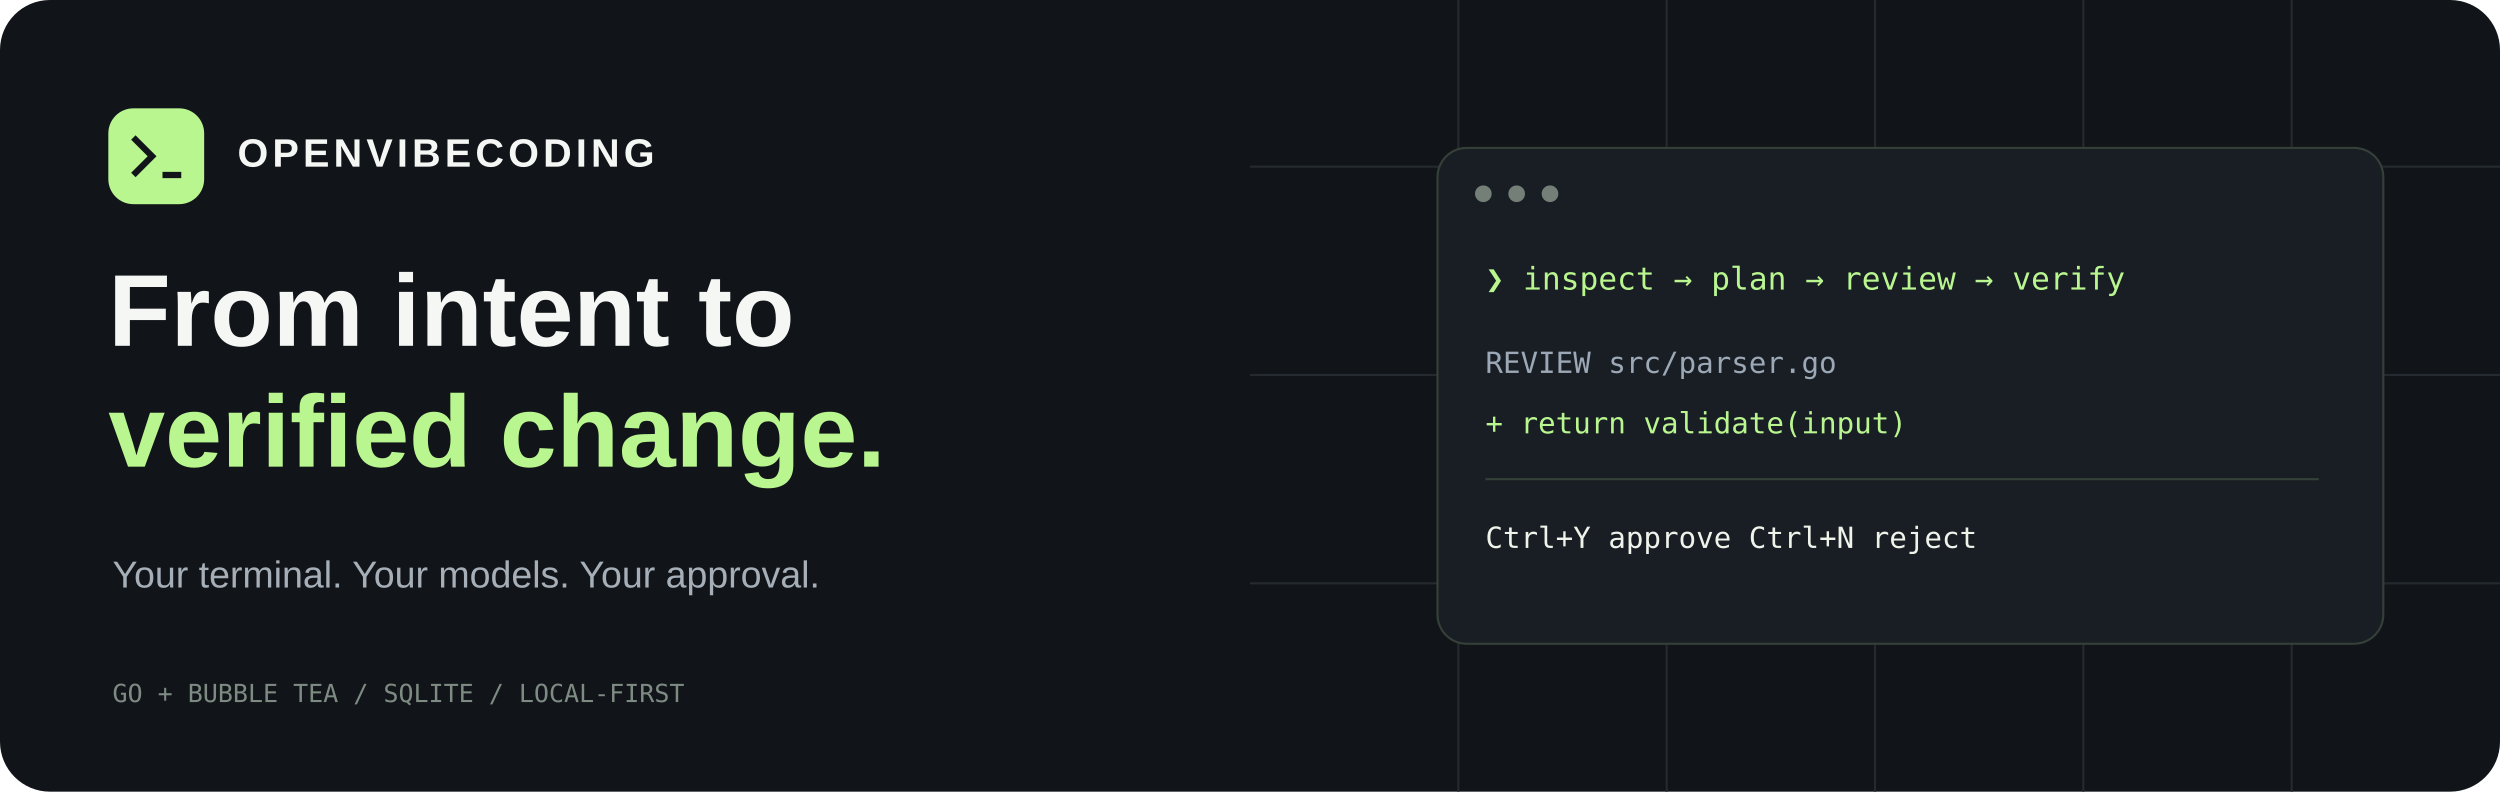
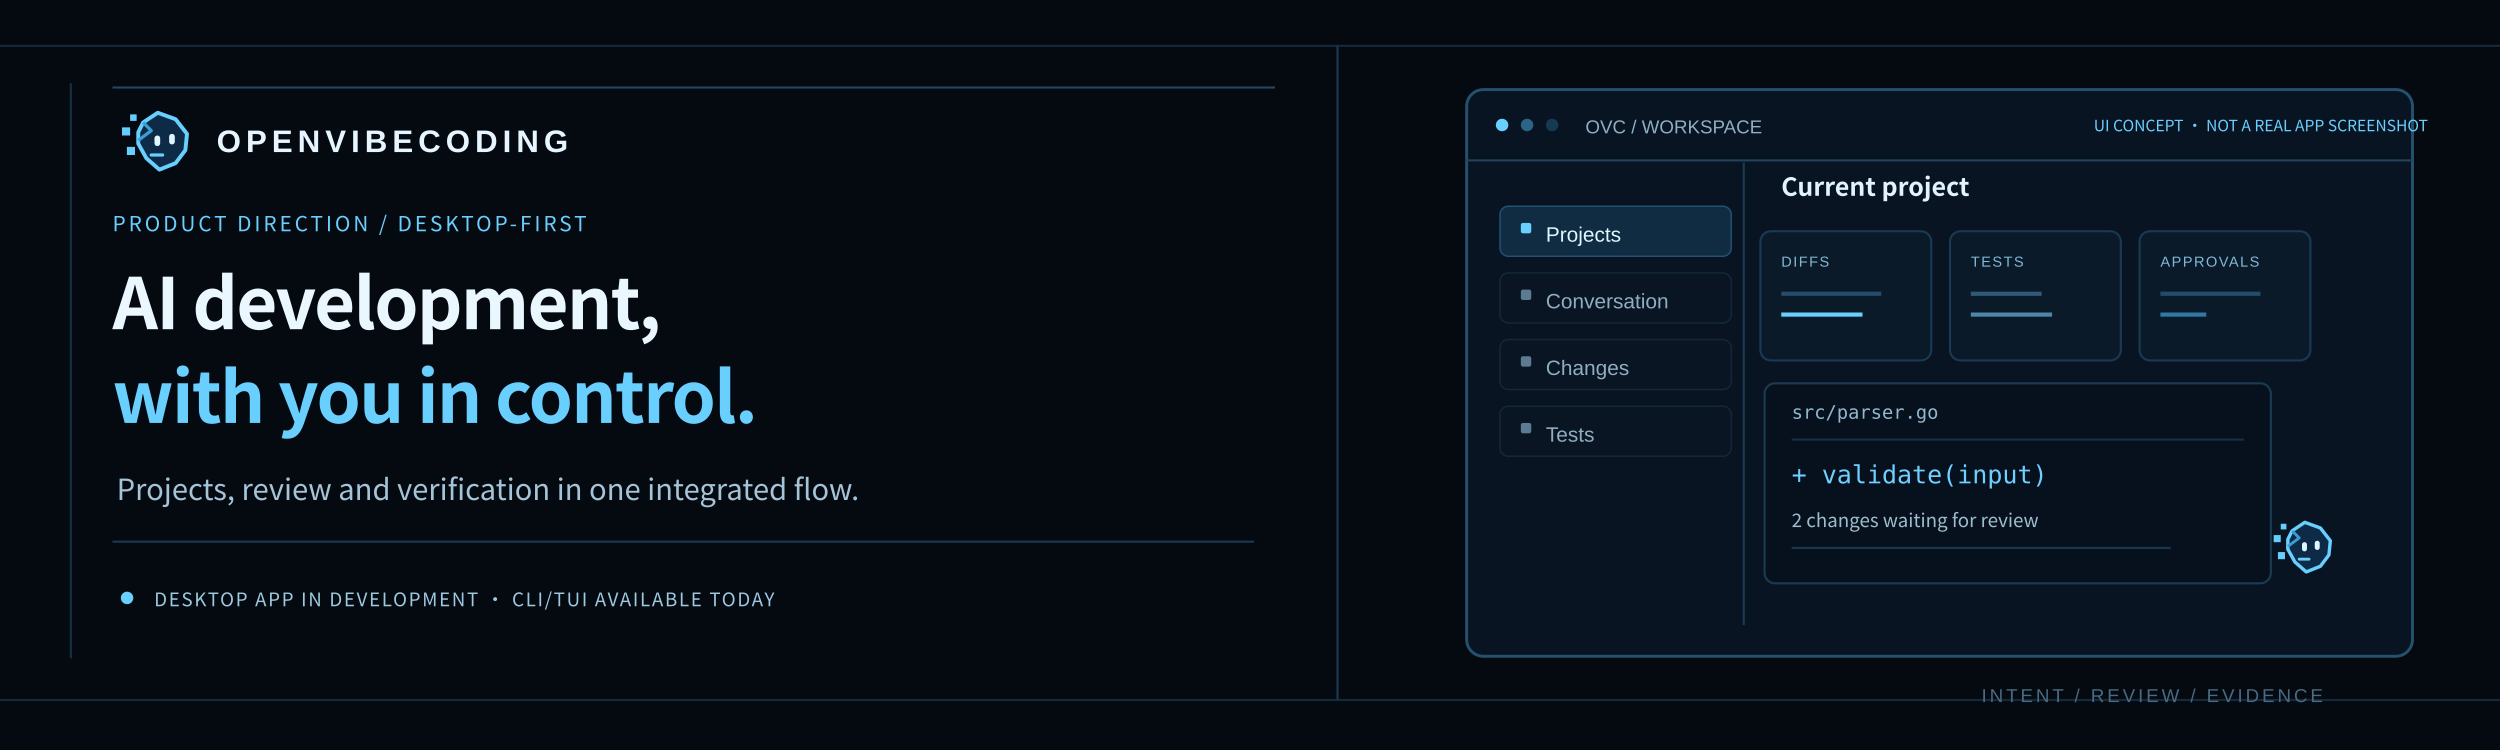
- <svg xmlns="http://www.w3.org/2000/svg" width="1200" height="380" viewBox="0 0 1200 380" role="img" aria-labelledby="title desc">
-   <rect width="1200" height="380" rx="24" fill="#111418" />
-   <path d="M700 0v380M800 0v380M900 0v380M1000 0v380M1100 0v380M600 80h600M600 180h600M600 280h600" stroke="#242a30" />
-   <rect x="52" y="52" width="46" height="46" rx="12" fill="#b9f690" />
-   <path d="m64 66 9 9-9 9m14 0h9" fill="none" stroke="#111418" stroke-width="3" />
-   <text x="114" y="80" font-family="Arial,sans-serif" font-size="19" font-weight="700" fill="#f5f7f4" letter-spacing="2">OPENVIBECODING</text>
-   <text x="52" y="166" font-family="Arial,sans-serif" font-size="49" font-weight="700" fill="#f5f7f4">From intent to</text>
-   <text x="52" y="224" font-family="Arial,sans-serif" font-size="49" font-weight="700" fill="#b9f690">verified change.</text>
-   <text x="54" y="282" font-family="Arial,sans-serif" font-size="18" fill="#a6afb8">Your terminal. Your models. Your approval.</text>
-   <rect x="690" y="71" width="454" height="238" rx="14" fill="#191e24" stroke="#354039" />
-   <circle cx="712" cy="93" r="4" fill="#748077" />
-   <circle cx="728" cy="93" r="4" fill="#748077" />
-   <circle cx="744" cy="93" r="4" fill="#748077" />
-   <text x="713" y="139" font-family="monospace" font-size="15" fill="#b9f690">❯ inspect → plan → review → verify</text>
-   <text x="713" y="179" font-family="monospace" font-size="14" fill="#9ca8b5">REVIEW  src/parser.go</text>
-   <text x="713" y="208" font-family="monospace" font-size="14" fill="#b9f690">+ return validate(input)</text>
-   <path d="M713 230h400" stroke="#354039" />
-   <text x="713" y="263" font-family="monospace" font-size="14" fill="#eff4eb">Ctrl+Y approve    Ctrl+N reject</text>
-   <text x="54" y="337" font-family="monospace" font-size="12" fill="#7e8b83">GO + BUBBLE TEA  /  SQLITE  /  LOCAL-FIRST</text>
+ <svg xmlns="http://www.w3.org/2000/svg" width="1200" height="360" viewBox="0 0 1200 360" role="img" aria-labelledby="title desc">
+   <rect width="1200" height="360" fill="#050A11" />
+   <path d="M0 22H1200M0 336H1200" stroke="#132A3C" stroke-width="1" />
+   <path d="M34 40V316" stroke="#153149" stroke-width="1" />
+   <path d="M642 22V336" stroke="#193A52" stroke-width="1" />
+   <path d="M54 42H612" stroke="#24465F" stroke-width="1" />
+   <g transform="translate(57 51) scale(0.78)">
+     <path d="M2 13h5v5H2zM7 5h4v4H7zM5 25h5v5H5z" fill="#66CEFF" />
+     <path d="M15 10 24 4 35 8 42 17 41 27 35 35 25 39 17 32 12 23 12 16Z" fill="#0D2B46" stroke="#69CFFF" stroke-width="2.4" stroke-linejoin="round" />
+     <path d="M15 10 20 15 12 21" fill="none" stroke="#3B9DD4" stroke-width="2" stroke-linejoin="round" />
+     <rect x="22" y="18" width="3.5" height="6.5" rx="1.7" fill="#DFF7FF" />
+     <rect x="31" y="17" width="3.5" height="6.5" rx="1.7" fill="#DFF7FF" />
+     <path d="M20 30h7" stroke="#69CFFF" stroke-width="2" stroke-linecap="round" />
+   </g>
+   <text x="104" y="73" font-family="Arial,sans-serif" font-size="15" font-weight="700" letter-spacing="2.4" fill="#E6F5FF">OPENVIBECODING</text>
+   <text x="54" y="111" font-family="'Noto Sans CJK SC','Microsoft YaHei',Arial,sans-serif" font-size="10" letter-spacing="1.4" fill="#69CFFF">PRODUCT DIRECTION / DESKTOP-FIRST</text>
+   <text x="54" y="158" font-family="'Noto Sans CJK SC','Microsoft YaHei',Arial,sans-serif" font-size="34" font-weight="700" letter-spacing="-0.8" fill="#EAF7FF">AI development,</text>
+   <text x="54" y="203" font-family="'Noto Sans CJK SC','Microsoft YaHei',Arial,sans-serif" font-size="34" font-weight="700" letter-spacing="-0.8" fill="#69CFFF">with you in control.</text>
+   <text x="56" y="240" font-family="'Noto Sans CJK SC','Microsoft YaHei',Arial,sans-serif" font-size="14" fill="#A6C4D8">Projects, review and verification in one integrated flow.</text>
+   <path d="M54 260H602" stroke="#193A52" />
+   <circle cx="61" cy="287" r="3" fill="#69CFFF" />
+   <text x="74" y="291" font-family="'Noto Sans CJK SC','Microsoft YaHei',Arial,sans-serif" font-size="9" letter-spacing="0.8" fill="#9DC9E1">DESKTOP APP IN DEVELOPMENT  ·  CLI/TUI AVAILABLE TODAY</text>
+   <g>
+     <rect x="704" y="43" width="454" height="272" rx="8" fill="#081421" stroke="#25516E" stroke-width="1.4" />
+     <path d="M704 77H1158" stroke="#21445D" />
+     <circle cx="721" cy="60" r="3" fill="#69CFFF" />
+     <circle cx="733" cy="60" r="3" fill="#2C6488" />
+     <circle cx="745" cy="60" r="3" fill="#173A53" />
+     <text x="761" y="64" font-family="Arial,sans-serif" font-size="9" fill="#8FAFC4">OVC / WORKSPACE</text>
+     <text x="1005" y="63" font-family="'Noto Sans CJK SC','Microsoft YaHei',Arial,sans-serif" font-size="7.5" fill="#69CFFF">UI CONCEPT · NOT A REAL APP SCREENSHOT</text>
+     <path d="M837 78V300" stroke="#1C3A50" />
+     <rect x="720" y="99" width="111" height="24" rx="4" fill="#0F2C42" stroke="#235273" stroke-width="0.7" />
+     <rect x="730" y="107" width="5" height="5" rx="1" fill="#69CFFF" />
+     <text x="742" y="116" font-family="Arial,'Noto Sans CJK SC',sans-serif" font-size="10" fill="#DFF7FF">Projects</text>
+     <rect x="720" y="131" width="111" height="24" rx="4" fill="#091522" stroke="#13283A" stroke-width="0.7" />
+     <rect x="730" y="139" width="5" height="5" rx="1" fill="#5C7A91" />
+     <text x="742" y="148" font-family="Arial,'Noto Sans CJK SC',sans-serif" font-size="10" fill="#8FAEC1">Conversation</text>
+     <rect x="720" y="163" width="111" height="24" rx="4" fill="#091522" stroke="#13283A" stroke-width="0.7" />
+     <rect x="730" y="171" width="5" height="5" rx="1" fill="#5C7A91" />
+     <text x="742" y="180" font-family="Arial,'Noto Sans CJK SC',sans-serif" font-size="10" fill="#8FAEC1">Changes</text>
+     <rect x="720" y="195" width="111" height="24" rx="4" fill="#091522" stroke="#13283A" stroke-width="0.7" />
+     <rect x="730" y="203" width="5" height="5" rx="1" fill="#5C7A91" />
+     <text x="742" y="212" font-family="Arial,'Noto Sans CJK SC',sans-serif" font-size="10" fill="#8FAEC1">Tests</text>
+     <text x="855" y="94" font-family="'Noto Sans CJK SC','Microsoft YaHei',Arial,sans-serif" font-size="12" font-weight="600" fill="#E1F3FC">Current project</text>
+     <rect x="845" y="111" width="82" height="62" rx="5" fill="#0B1A29" stroke="#1A3A53" />
+     <text x="855" y="128" font-family="Arial,sans-serif" font-size="7" letter-spacing="0.7" fill="#80B8D7">DIFFS</text>
+     <path d="M855 141h48" stroke="#234D6A" stroke-width="2" />
+     <path d="M855 151h39" stroke="#69CFFF" stroke-width="2" />
+     <rect x="936" y="111" width="82" height="62" rx="5" fill="#0B1A29" stroke="#1A3A53" />
+     <text x="946" y="128" font-family="Arial,sans-serif" font-size="7" letter-spacing="0.7" fill="#80B8D7">TESTS</text>
+     <path d="M946 141h34" stroke="#2F5B79" stroke-width="2" />
+     <path d="M946 151h39" stroke="#4F86AA" stroke-width="2" />
+     <rect x="1027" y="111" width="82" height="62" rx="5" fill="#0B1A29" stroke="#1A3A53" />
+     <text x="1037" y="128" font-family="Arial,sans-serif" font-size="7" letter-spacing="0.7" fill="#80B8D7">APPROVALS</text>
+     <path d="M1037 141h48" stroke="#234D6A" stroke-width="2" />
+     <path d="M1037 151h22" stroke="#3278A5" stroke-width="2" />
+     <rect x="847" y="184" width="243" height="96" rx="5" fill="#07111D" stroke="#1C3B52" />
+     <text x="860" y="201" font-family="monospace" font-size="9" fill="#91B8CE">src/parser.go</text>
+     <path d="M860 211H1077" stroke="#172F43" />
+     <text x="860" y="232" font-family="monospace" font-size="12" fill="#6FD0FF">+ validate(input)</text>
+     <text x="860" y="253" font-family="'Noto Sans CJK SC','Microsoft YaHei',Arial,sans-serif" font-size="9" fill="#9DBDCF">2 changes waiting for review</text>
+     <path d="M860 263H1042" stroke="#19374C" />
+     <g transform="translate(1090 248) scale(0.68)">
+       <path d="M2 13h5v5H2zM7 5h4v4H7zM5 25h5v5H5z" fill="#66CEFF" />
+       <path d="M15 10 24 4 35 8 42 17 41 27 35 35 25 39 17 32 12 23 12 16Z" fill="#0D2B46" stroke="#69CFFF" stroke-width="2.4" stroke-linejoin="round" />
+       <path d="M15 10 20 15 12 21" fill="none" stroke="#3B9DD4" stroke-width="2" stroke-linejoin="round" />
+       <rect x="22" y="18" width="3.5" height="6.5" rx="1.7" fill="#DFF7FF" />
+       <rect x="31" y="17" width="3.5" height="6.5" rx="1.7" fill="#DFF7FF" />
+       <path d="M20 30h7" stroke="#69CFFF" stroke-width="2" stroke-linecap="round" />
+     </g>
+   </g>
+   <text x="1115" y="337" text-anchor="end" font-family="Arial,sans-serif" font-size="9" letter-spacing="1.4" fill="#496A82">INTENT / REVIEW / EVIDENCE</text>
</svg>
